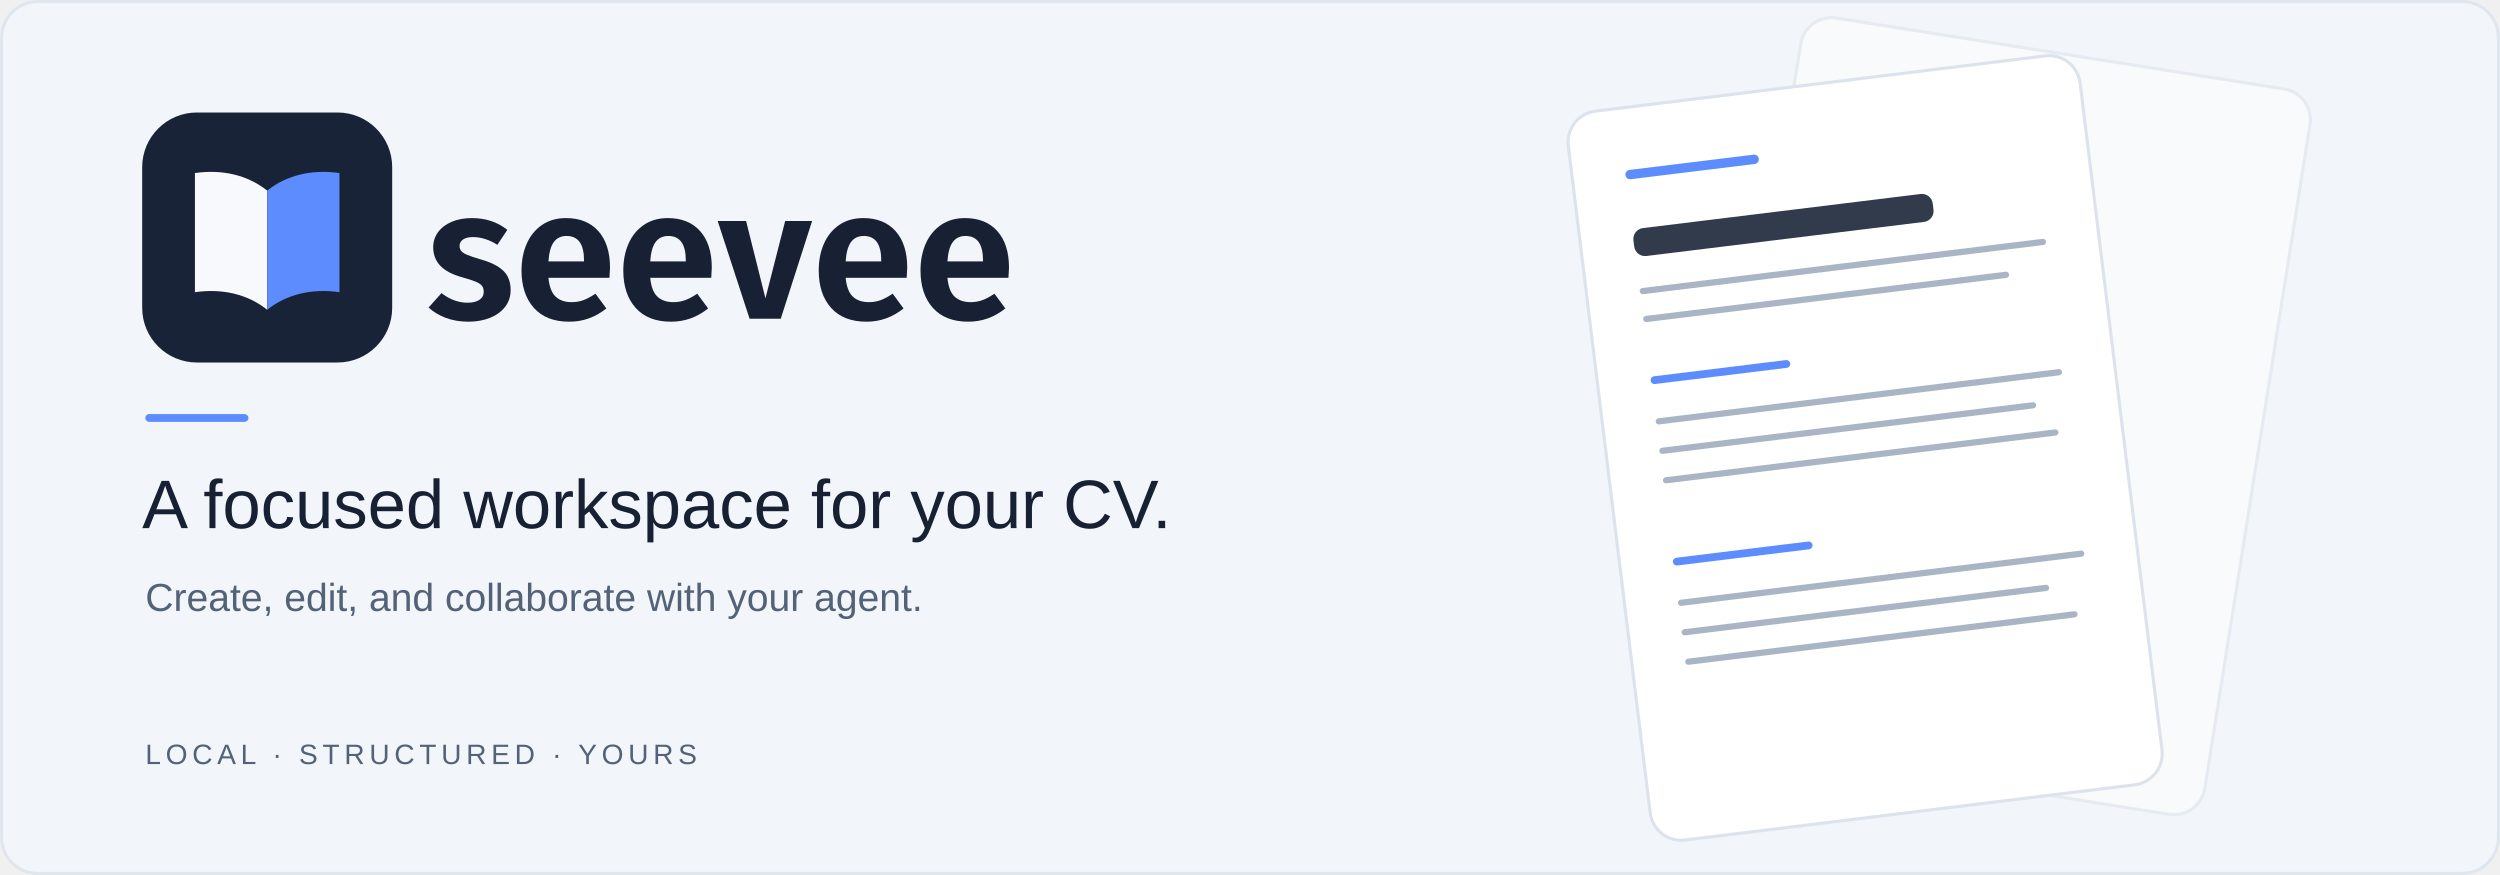
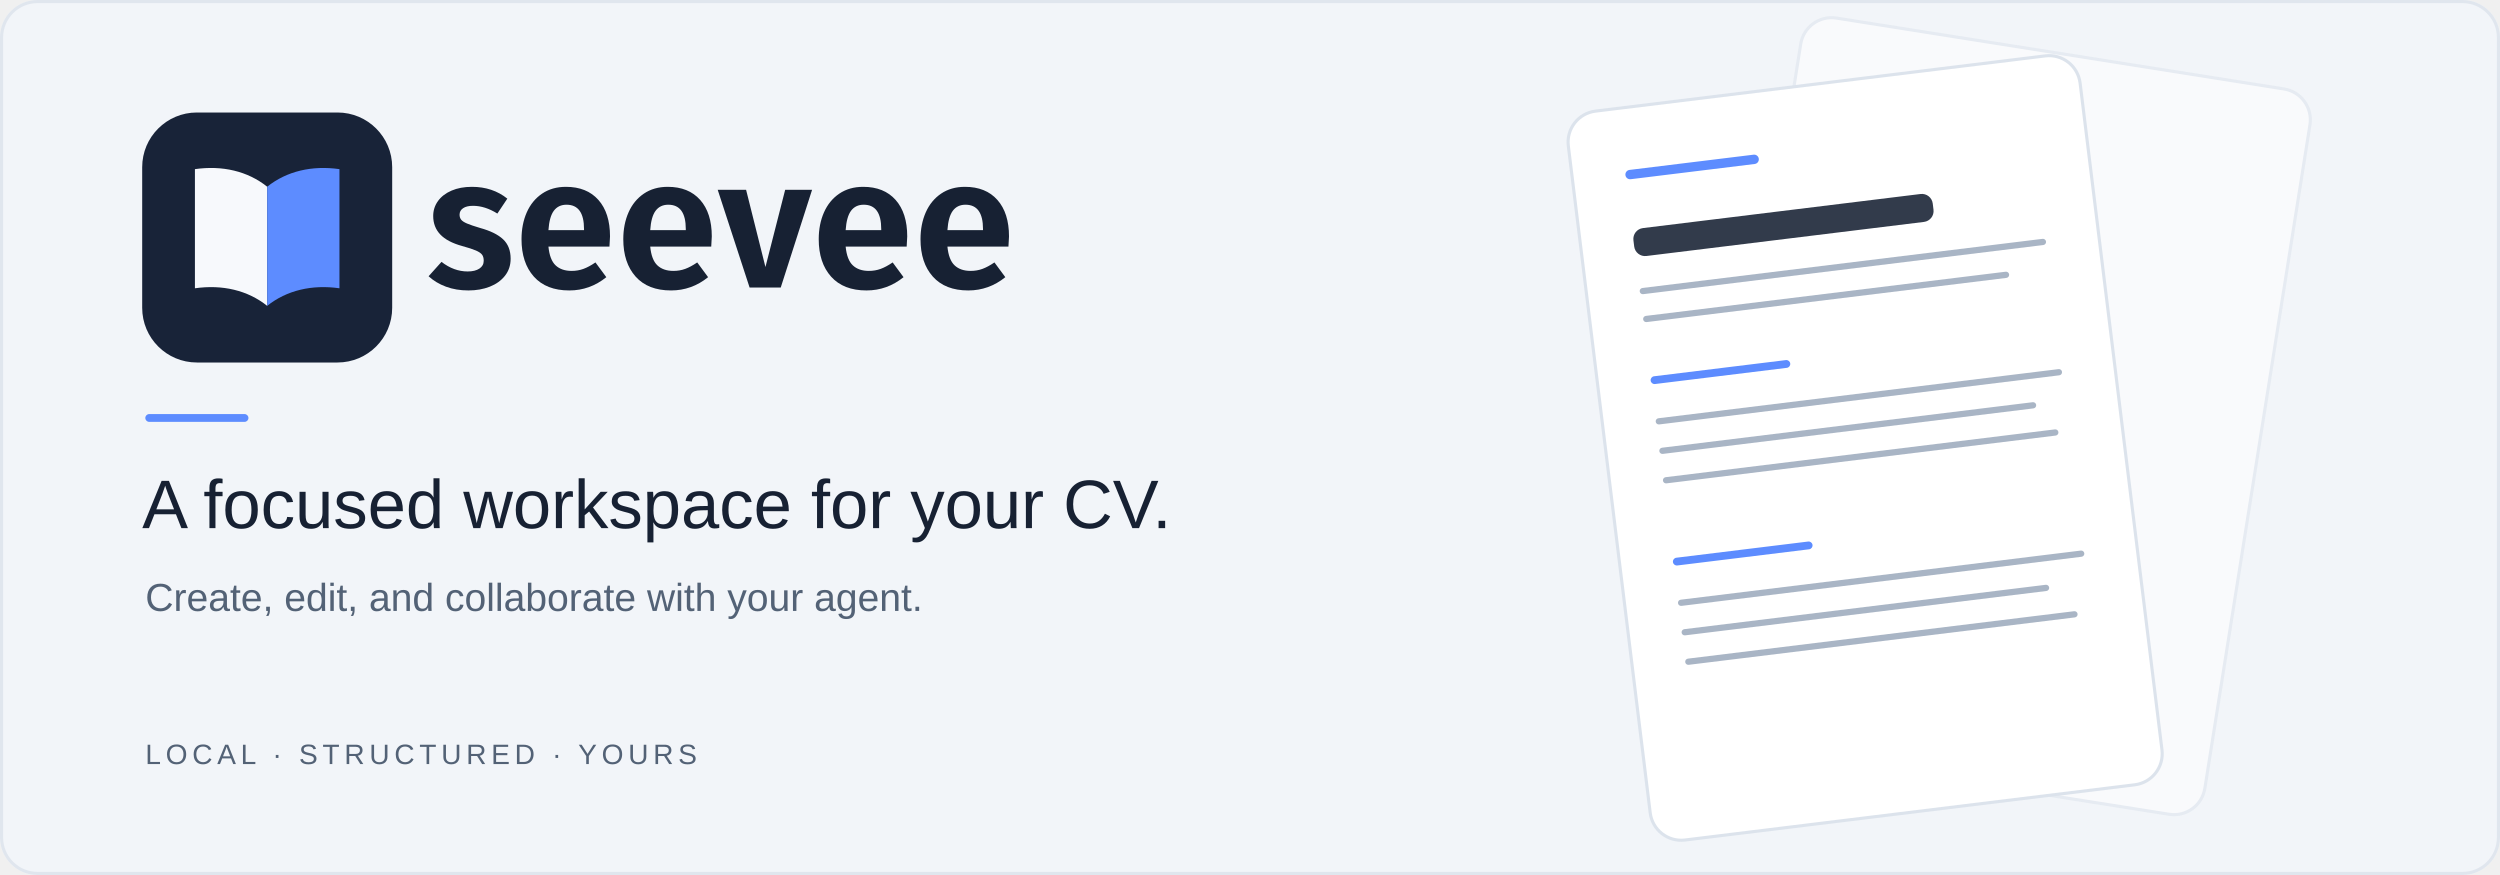
<svg xmlns="http://www.w3.org/2000/svg" width="1600" height="560" viewBox="0 0 1600 560" role="img" aria-labelledby="title desc">
  <rect width="1600" height="560" rx="24" fill="#f2f5f9" />
  <rect x="1" y="1" width="1598" height="558" rx="23" fill="none" stroke="#e0e6ee" stroke-width="2" />
  <g transform="translate(91 72) scale(1.25)">
    <rect width="128" height="128" rx="28" fill="#182338" />
-     <path d="M27 31c14-2 27 1 37 9v61c-10-8-23-11-37-9V31Z" fill="#f7f9fc" />
-     <path d="M101 31c-14-2-27 1-37 9v61c10-8 23-11 37-9V31Z" fill="#5d8cff" />
+     <path d="M27 29c14-2 27 1 37 9v61c-10-8-23-11-37-9V29Z" fill="#f7f9fc" />
+     <path d="M101 29c-14-2-27 1-37 9v61c10-8 23-11 37-9V29Z" fill="#5d8cff" />
  </g>
-   <g fill="#172133" transform="translate(273 204) scale(0.118 -0.118)">
+   <g fill="#172133" transform="translate(273 184) scale(0.118 -0.118)">
    <path d="M438 482 384 401Q317 443 252 443Q217 443 198.0 430.0Q179 417 179 395Q179 379 187.5 368.0Q196 357 219.5 347.0Q243 337 290 323Q374 300 415.0 261.5Q456 223 456 156Q456 103 425.5 64.0Q395 25 343.0 4.5Q291 -16 227 -16Q160 -16 105.0 4.5Q50 25 11 61L81 139Q148 87 223 87Q263 87 286.5 102.5Q310 118 310 145Q310 166 301.0 178.0Q292 190 268.0 200.5Q244 211 193 225Q113 247 74.5 287.5Q36 328 36 388Q36 433 62.0 469.0Q88 505 135.5 525.5Q183 546 246 546Q358 546 438 482Z" transform="translate(0 0)" />
    <path d="M515 222H184Q191 150 223.0 120.0Q255 90 310 90Q344 90 374.0 101.0Q404 112 439 136L498 56Q409 -16 297 -16Q172 -16 105.0 59.0Q38 134 38 262Q38 343 66.5 407.5Q95 472 149.5 509.0Q204 546 279 546Q392 546 455.0 475.0Q518 404 518 277Q518 267 515 222ZM377 317Q377 449 282 449Q238 449 213.5 416.5Q189 384 184 311H377Z" transform="translate(477 0)" />
    <path d="M515 222H184Q191 150 223.0 120.0Q255 90 310 90Q344 90 374.0 101.0Q404 112 439 136L498 56Q409 -16 297 -16Q172 -16 105.0 59.0Q38 134 38 262Q38 343 66.5 407.5Q95 472 149.5 509.0Q204 546 279 546Q392 546 455.0 475.0Q518 404 518 277Q518 267 515 222ZM377 317Q377 449 282 449Q238 449 213.5 416.5Q189 384 184 311H377Z" transform="translate(1029 0)" />
    <path d="M340 0H171L-2 530H152L257 111L364 530H510Z" transform="translate(1581 0)" />
    <path d="M515 222H184Q191 150 223.0 120.0Q255 90 310 90Q344 90 374.0 101.0Q404 112 439 136L498 56Q409 -16 297 -16Q172 -16 105.0 59.0Q38 134 38 262Q38 343 66.5 407.5Q95 472 149.5 509.0Q204 546 279 546Q392 546 455.0 475.0Q518 404 518 277Q518 267 515 222ZM377 317Q377 449 282 449Q238 449 213.5 416.5Q189 384 184 311H377Z" transform="translate(2089 0)" />
    <path d="M515 222H184Q191 150 223.0 120.0Q255 90 310 90Q344 90 374.0 101.0Q404 112 439 136L498 56Q409 -16 297 -16Q172 -16 105.0 59.0Q38 134 38 262Q38 343 66.5 407.5Q95 472 149.5 509.0Q204 546 279 546Q392 546 455.0 475.0Q518 404 518 277Q518 267 515 222ZM377 317Q377 449 282 449Q238 449 213.5 416.5Q189 384 184 311H377Z" transform="translate(2641 0)" />
  </g>
  <rect x="93" y="265" width="66" height="5" rx="2.5" fill="#5d8cff" />
  <text x="91" y="338" fill="#172133" font-family="Fira Sans, Arial, sans-serif" font-size="44" font-weight="500">A focused workspace for your CV.</text>
  <text x="93" y="391" fill="#536276" font-family="Fira Sans, Arial, sans-serif" font-size="25">Create, edit, and collaborate with your agent.</text>
  <text x="93" y="489" fill="#536276" font-family="Fira Sans, Arial, sans-serif" font-size="18" font-weight="500" letter-spacing="3">LOCAL  ·  STRUCTURED  ·  YOURS</text>
  <g transform="translate(1115 32) rotate(9 170 246)" opacity=".55">
    <rect x="0" y="0" width="330" height="470" rx="20" fill="#ffffff" stroke="#dce3ec" stroke-width="2" />
  </g>
  <g transform="translate(1030 51) rotate(-7 170 246)">
    <rect x="0" y="0" width="330" height="470" rx="20" fill="#ffffff" stroke="#dce3ec" stroke-width="2" />
    <rect x="34" y="40" width="86" height="6" rx="3" fill="#5d8cff" />
    <rect x="34" y="78" width="193" height="18" rx="7" fill="#172133" opacity=".88" />
    <rect x="34" y="116" width="262" height="4" rx="2" fill="#a9b5c5" />
    <rect x="34" y="134" width="236" height="4" rx="2" fill="#a9b5c5" />
    <rect x="34" y="173" width="90" height="5" rx="2.5" fill="#5d8cff" />
    <rect x="34" y="200" width="262" height="4" rx="2" fill="#a9b5c5" />
    <rect x="34" y="219" width="243" height="4" rx="2" fill="#a9b5c5" />
    <rect x="34" y="238" width="255" height="4" rx="2" fill="#a9b5c5" />
    <rect x="34" y="290" width="90" height="5" rx="2.5" fill="#5d8cff" />
    <rect x="34" y="317" width="262" height="4" rx="2" fill="#a9b5c5" />
    <rect x="34" y="336" width="237" height="4" rx="2" fill="#a9b5c5" />
    <rect x="34" y="355" width="253" height="4" rx="2" fill="#a9b5c5" />
  </g>
</svg>
